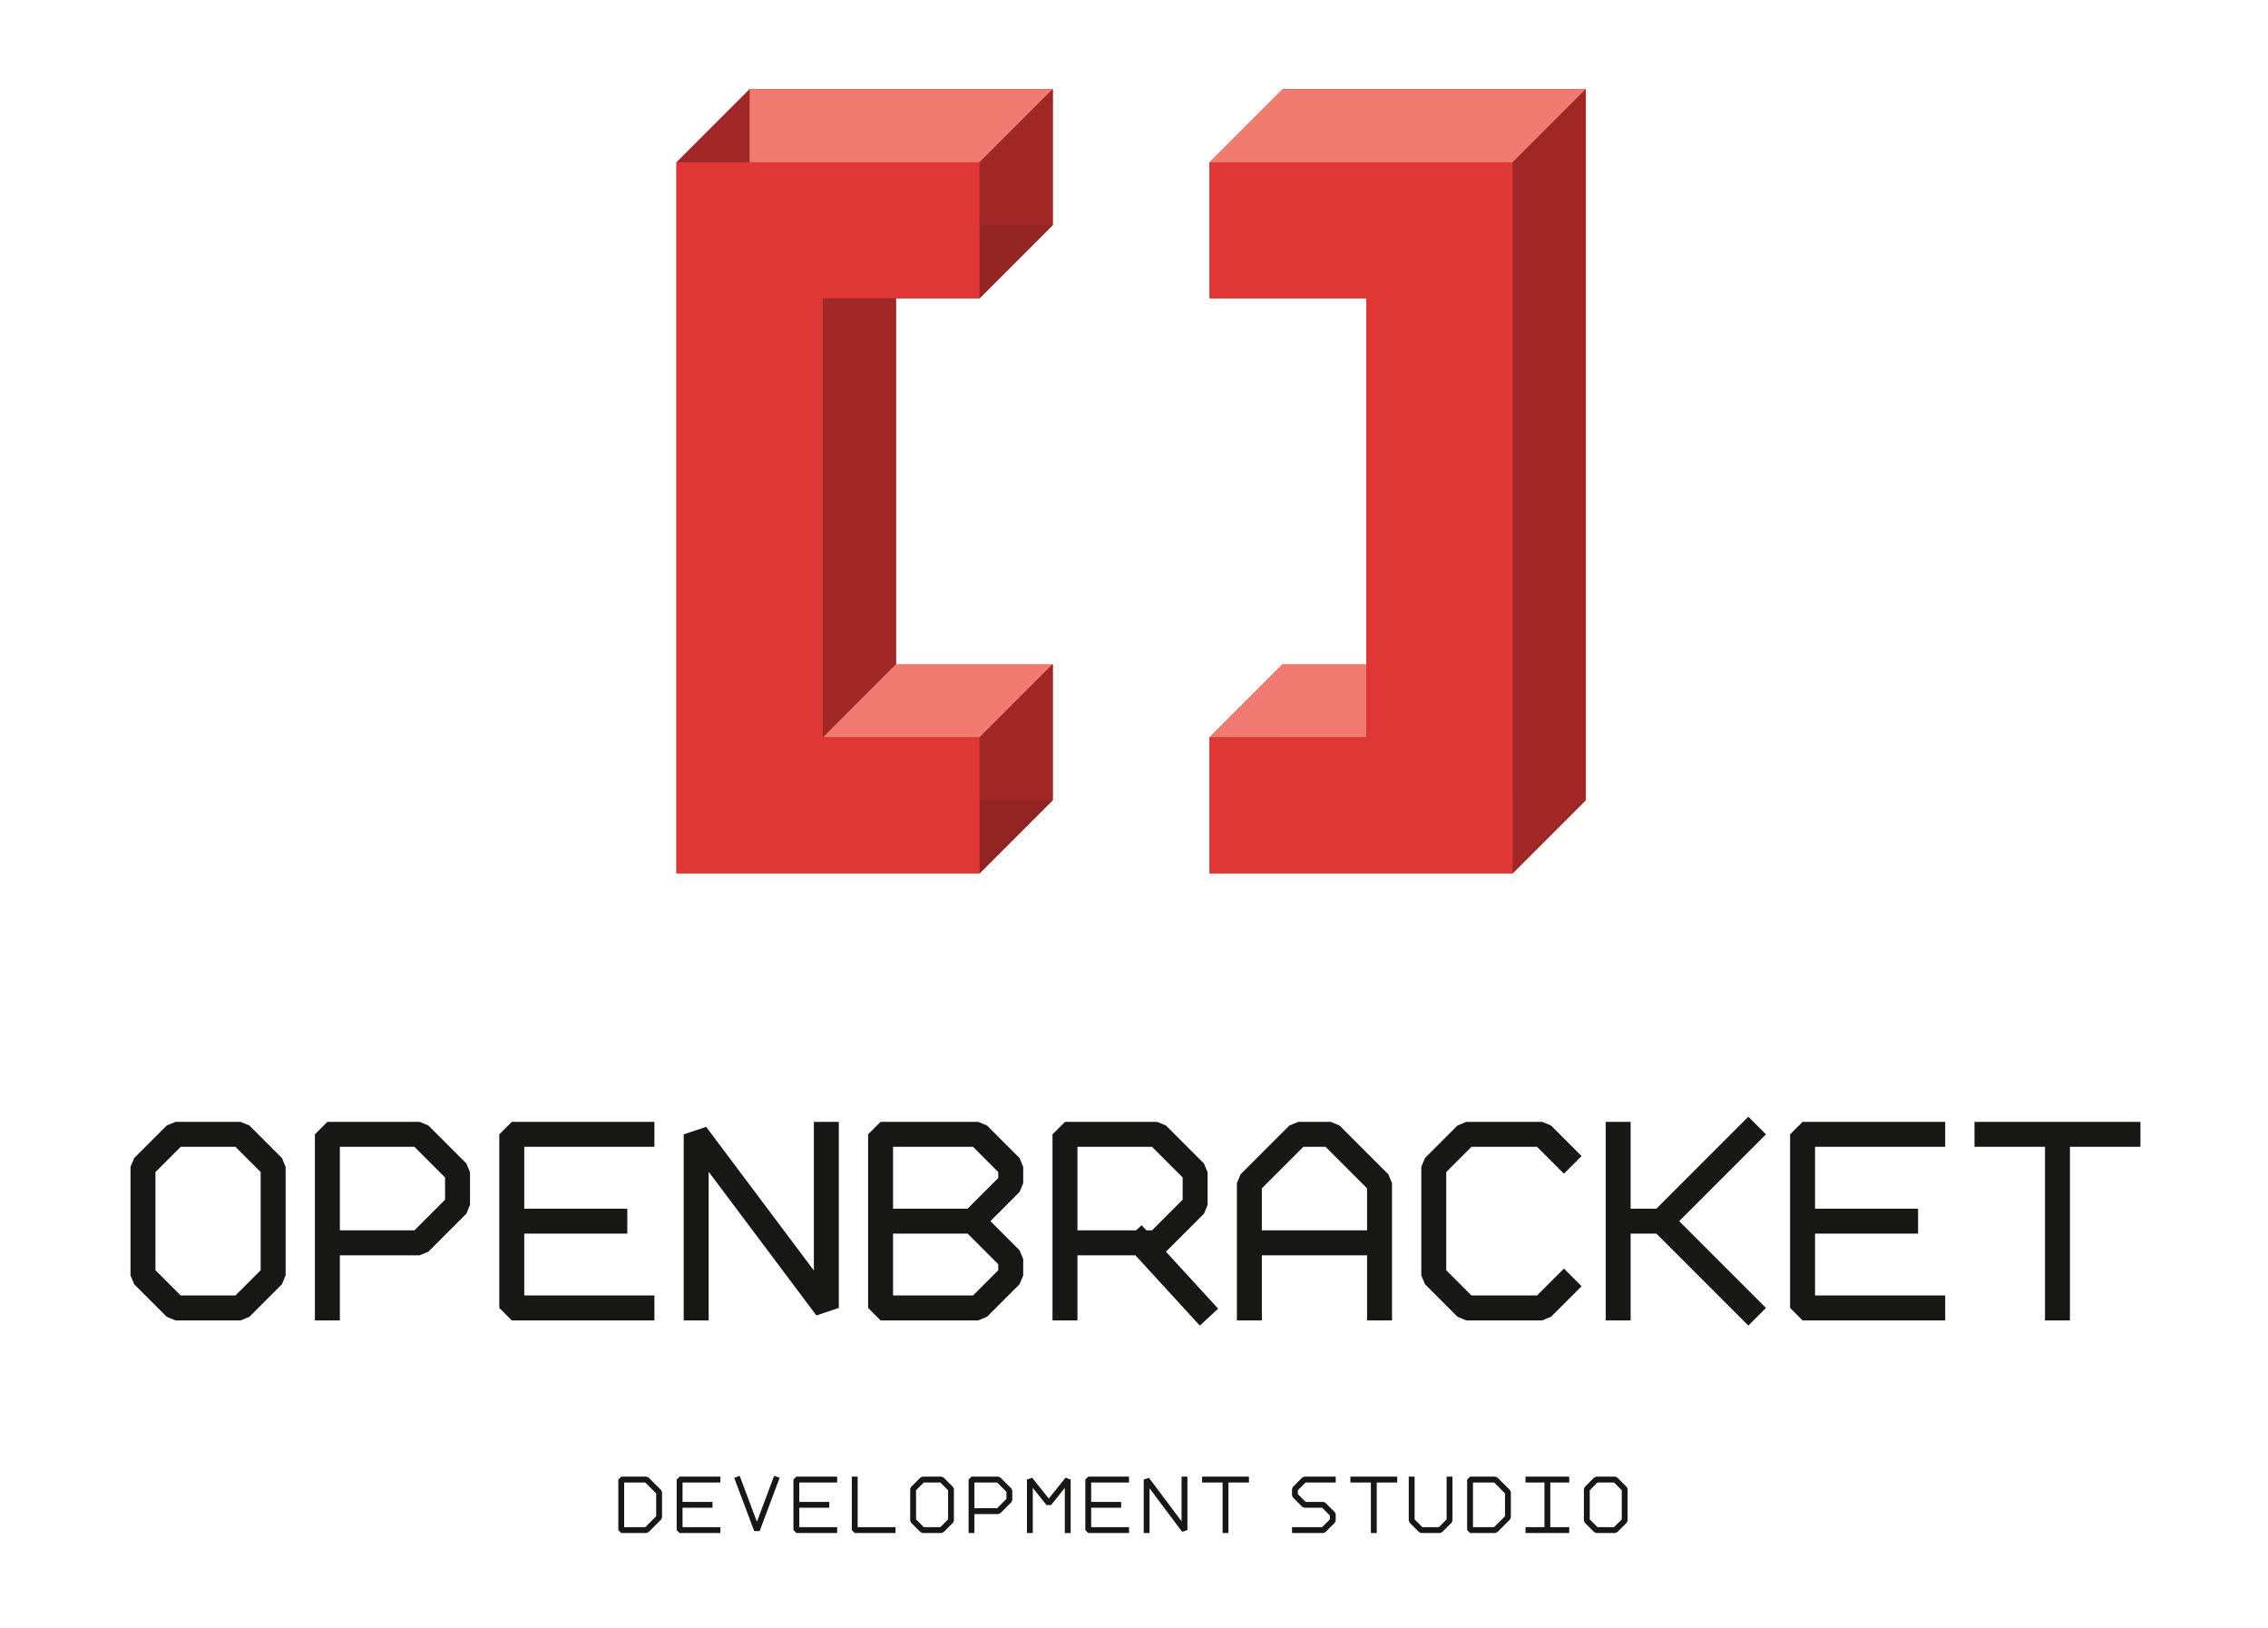
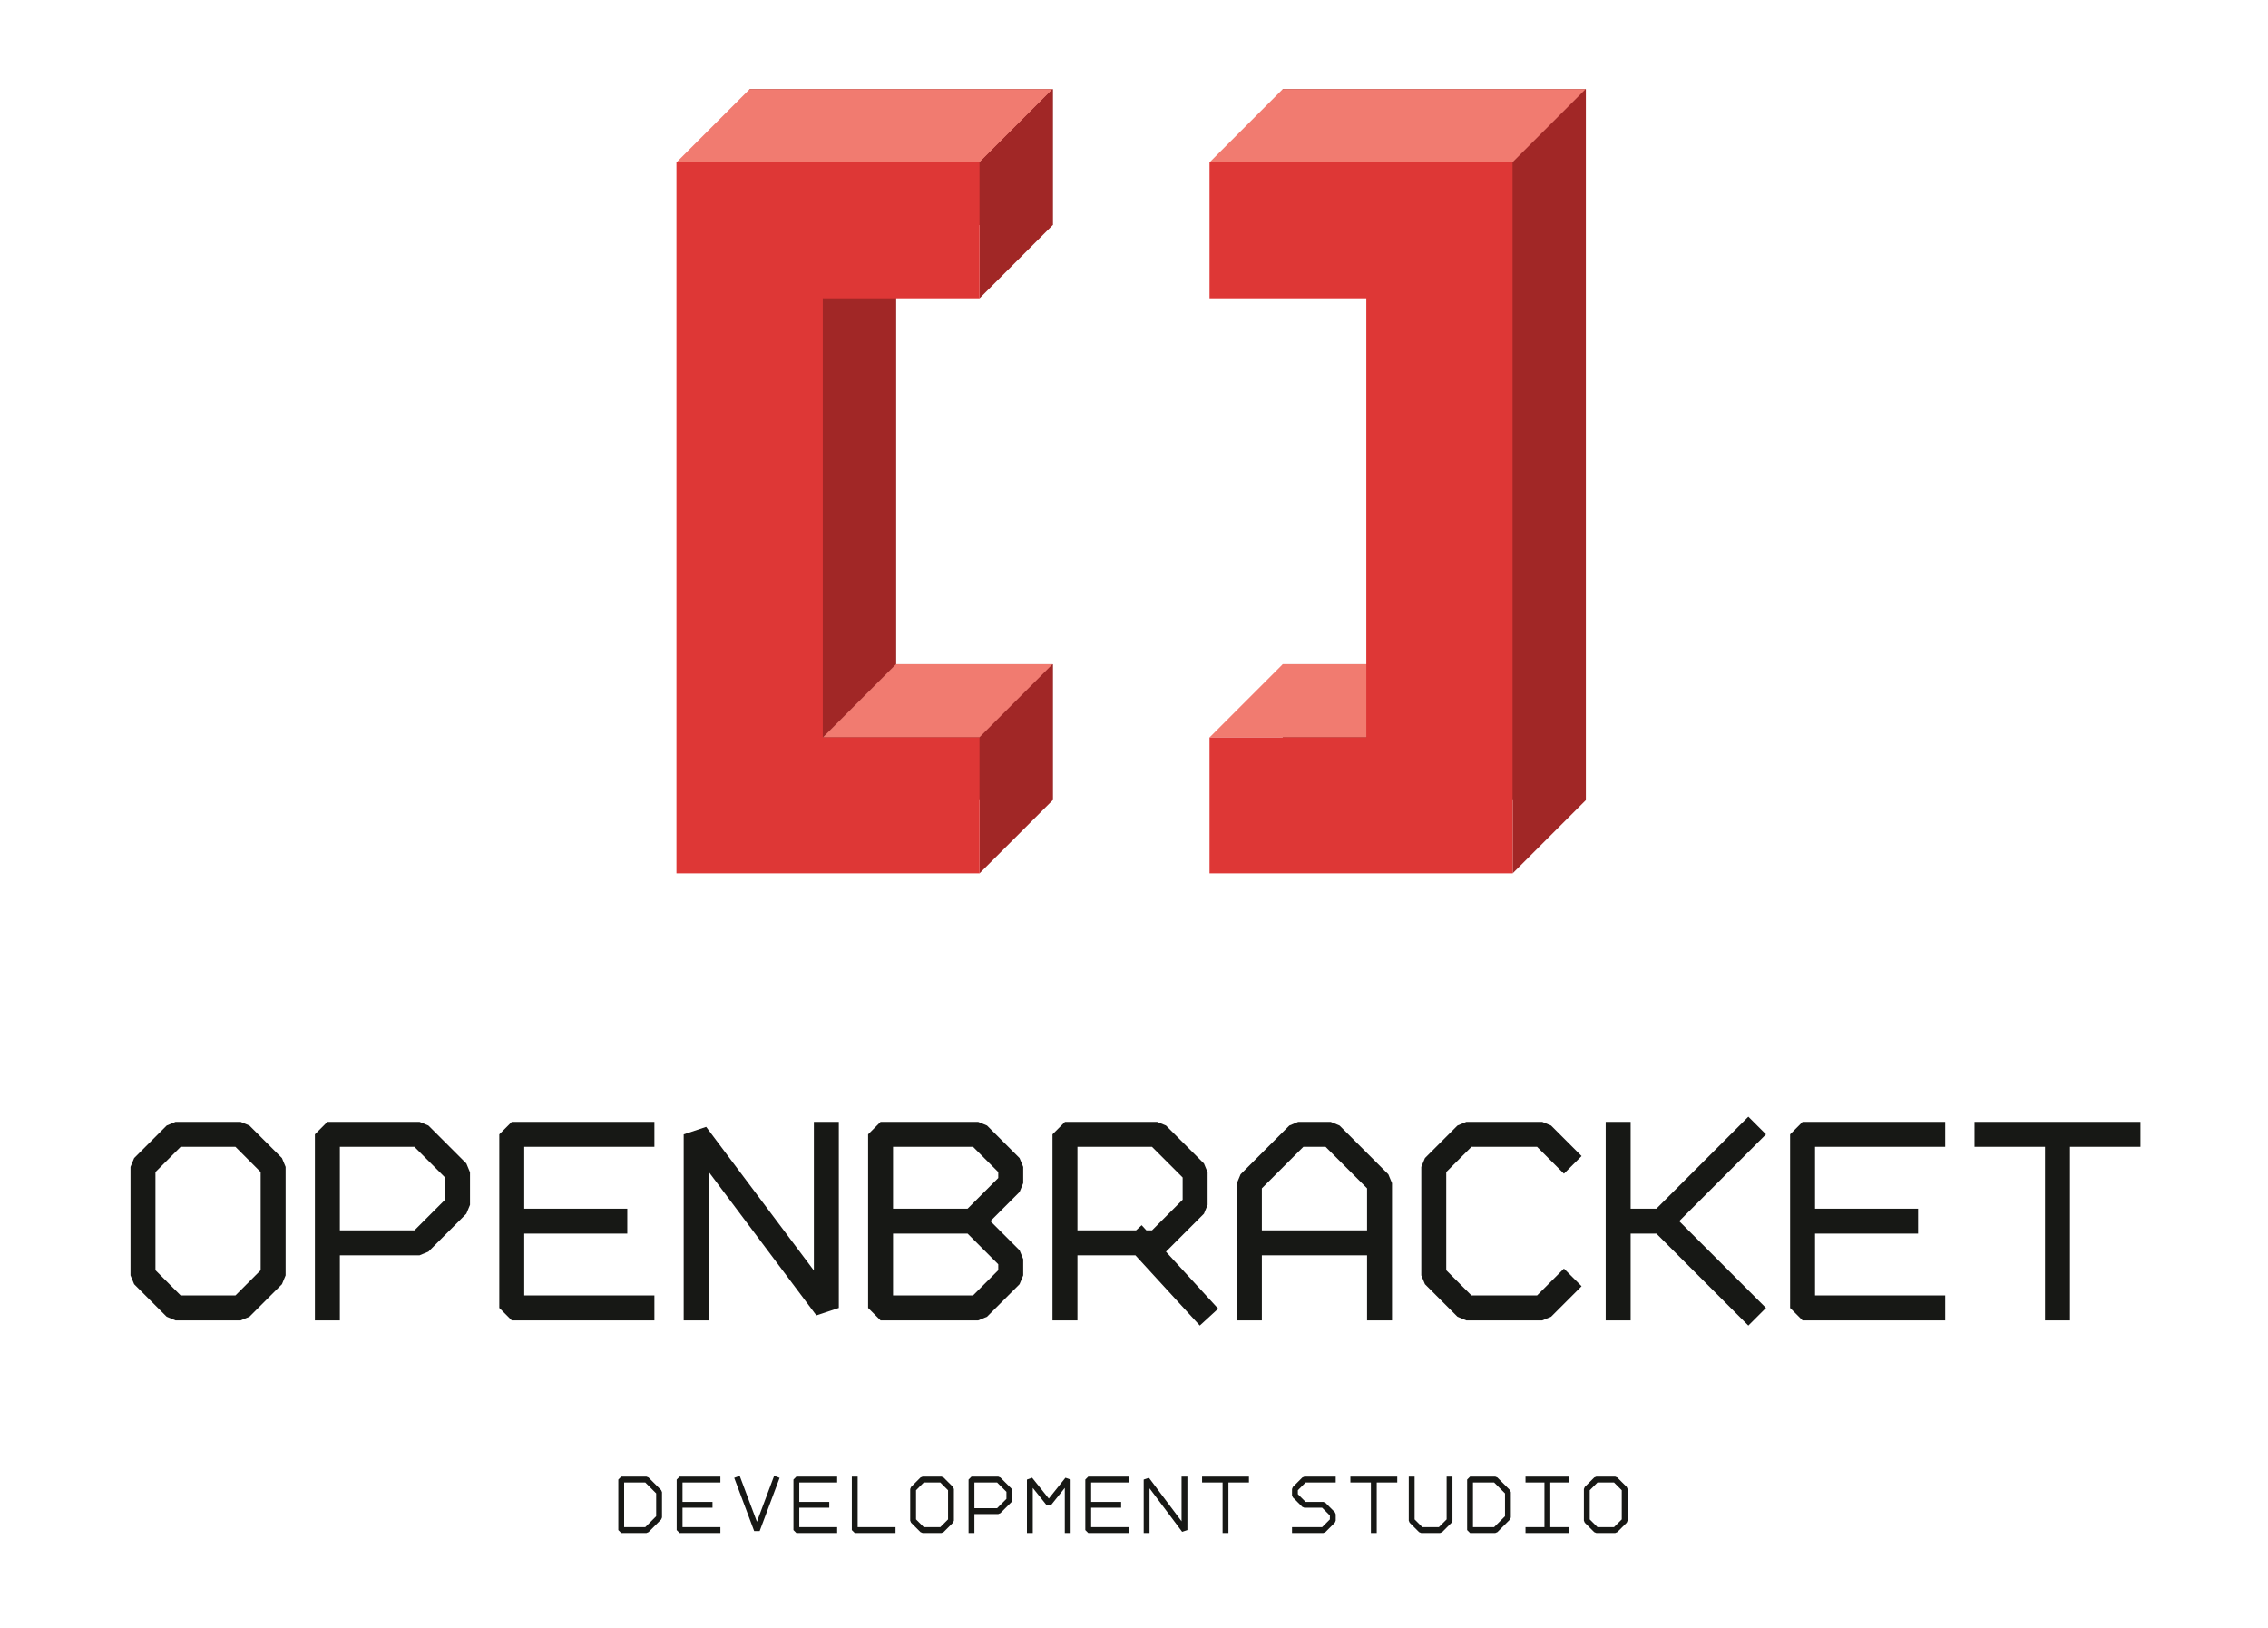
<svg xmlns="http://www.w3.org/2000/svg" width="460" height="330" viewBox="0 0 460 330" role="img" aria-labelledby="title">
  <g transform="translate(116 -1) scale(1.06)">
    <polygon points="34,18 92,18 92,44 62,44 62,128 92,128 92,154 34,154" fill="#822020" />
    <polygon points="20,32 78,32 92,18 34,18" fill="#f17b70" />
    <polygon points="78,32 78,58 92,44 92,18" fill="#a12726" />
-     <polygon points="78,58 48,58 62,44 92,44" fill="#922522" />
    <polygon points="48,58 48,142 62,128 62,44" fill="#a12726" />
    <polygon points="48,142 78,142 92,128 62,128" fill="#f17b70" />
    <polygon points="78,142 78,168 92,154 92,128" fill="#a12726" />
-     <polygon points="78,168 20,168 34,154 92,154" fill="#922522" />
-     <polygon points="20,168 20,32 34,18 34,154" fill="#a12726" />
    <polygon points="20,32 78,32 78,58 48,58 48,142 78,142 78,168 20,168" fill="#de3736" />
    <polygon points="194,154 136,154 136,128 166,128 166,44 136,44 136,18 194,18" fill="#822020" />
-     <polygon points="180,168 122,168 136,154 194,154" fill="#922522" />
-     <polygon points="122,168 122,142 136,128 136,154" fill="#a12726" />
    <polygon points="122,142 152,142 166,128 136,128" fill="#f17b70" />
-     <polygon points="152,142 152,58 166,44 166,128" fill="#a12726" />
-     <polygon points="152,58 122,58 136,44 166,44" fill="#922522" />
-     <polygon points="122,58 122,32 136,18 136,44" fill="#a12726" />
    <polygon points="122,32 180,32 194,18 136,18" fill="#f17b70" />
    <polygon points="180,32 180,168 194,154 194,18" fill="#a12726" />
    <polygon points="180,168 122,168 122,142 152,142 152,58 122,58 122,32 180,32" fill="#de3736" />
  </g>
  <g transform="translate(29 230) scale(1.1)" fill="none" stroke="#171815" stroke-width="4.6" stroke-linejoin="bevel" stroke-linecap="square">
    <path transform="translate(0)" d="M6 0H18L24 6V26L18 32H6L0 26V6Z" />
    <path transform="translate(34)" d="M0 32V0H17L24 7V13L17 20H0" />
    <path transform="translate(68)" d="M24 0H0V32H24M0 16H19" />
    <path transform="translate(102)" d="M0 32V0L24 32V0" />
    <path transform="translate(136)" d="M0 16H17L24 9V6L18 0H0V32H18L24 26V23L17 16" />
    <path transform="translate(170)" d="M0 32V0H17L24 7V13L17 20H0M14 20L25 32" />
    <path transform="translate(204)" d="M0 32V9L9 0H15L24 9V32M0 20H24" />
    <path transform="translate(238)" d="M24 4L20 0H6L0 6V26L6 32H20L24 28" />
    <path transform="translate(272)" d="M0 0V32M24 0L8 16L24 32M0 16H8" />
    <path transform="translate(306)" d="M24 0H0V32H24M0 16H19" />
    <path transform="translate(340)" d="M0 0H26M13 0V32" />
  </g>
  <g transform="translate(126 300) scale(0.32)" fill="none" stroke="#171815" stroke-width="3.7" stroke-linejoin="bevel" stroke-linecap="square">
    <path transform="translate(0)" d="M0 0H16L24 8V24L16 32H0Z" />
    <path transform="translate(37)" d="M24 0H0V32H24M0 16H19" />
    <path transform="translate(74)" d="M0 0L12 32L24 0" />
    <path transform="translate(111)" d="M24 0H0V32H24M0 16H19" />
    <path transform="translate(148)" d="M0 0V32H24" />
    <path transform="translate(185)" d="M6 0H18L24 6V26L18 32H6L0 26V6Z" />
    <path transform="translate(222)" d="M0 32V0H17L24 7V13L17 20H0" />
    <path transform="translate(259)" d="M0 32V0L12 15L24 0V32" />
    <path transform="translate(296)" d="M24 0H0V32H24M0 16H19" />
    <path transform="translate(333)" d="M0 32V0L24 32V0" />
    <path transform="translate(370)" d="M0 0H26M13 0V32" />
    <path transform="translate(427)" d="M24 0H6L0 6V10L6 16H18L24 22V26L18 32H0" />
    <path transform="translate(464)" d="M0 0H26M13 0V32" />
    <path transform="translate(501)" d="M0 0V26L6 32H18L24 26V0" />
    <path transform="translate(538)" d="M0 0H16L24 8V24L16 32H0Z" />
    <path transform="translate(575)" d="M0 0H24M12 0V32M0 32H24" />
    <path transform="translate(612)" d="M6 0H18L24 6V26L18 32H6L0 26V6Z" />
  </g>
</svg>
